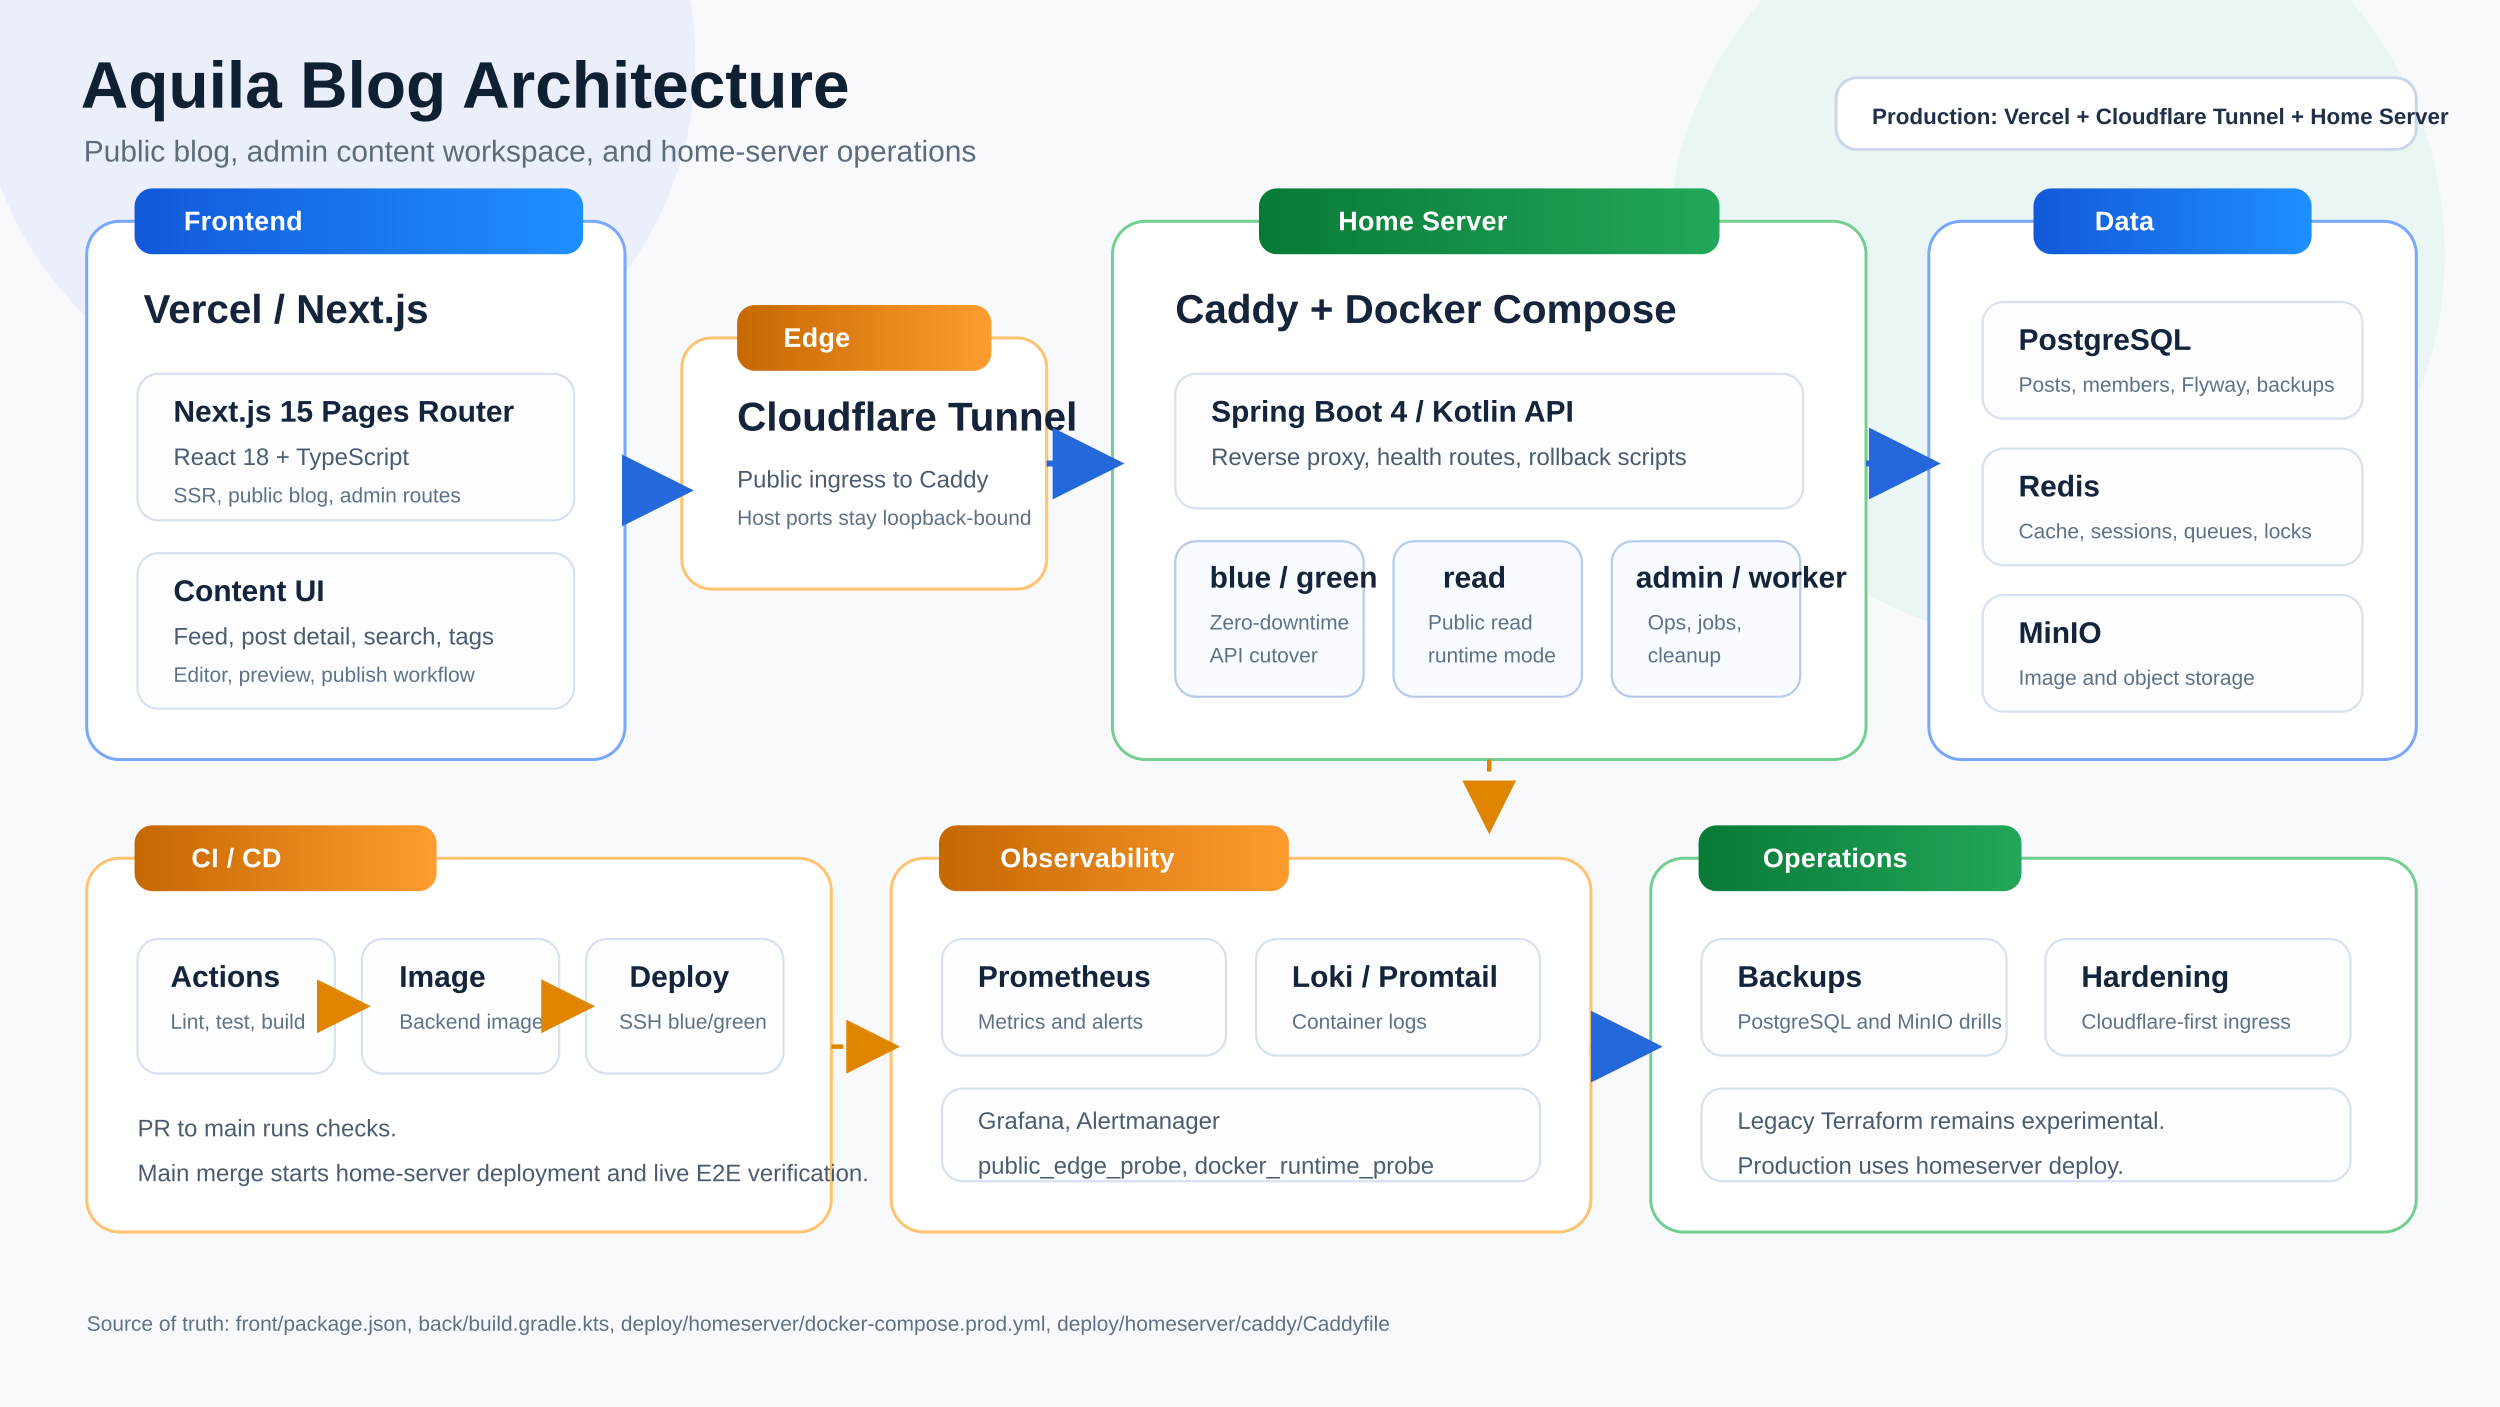
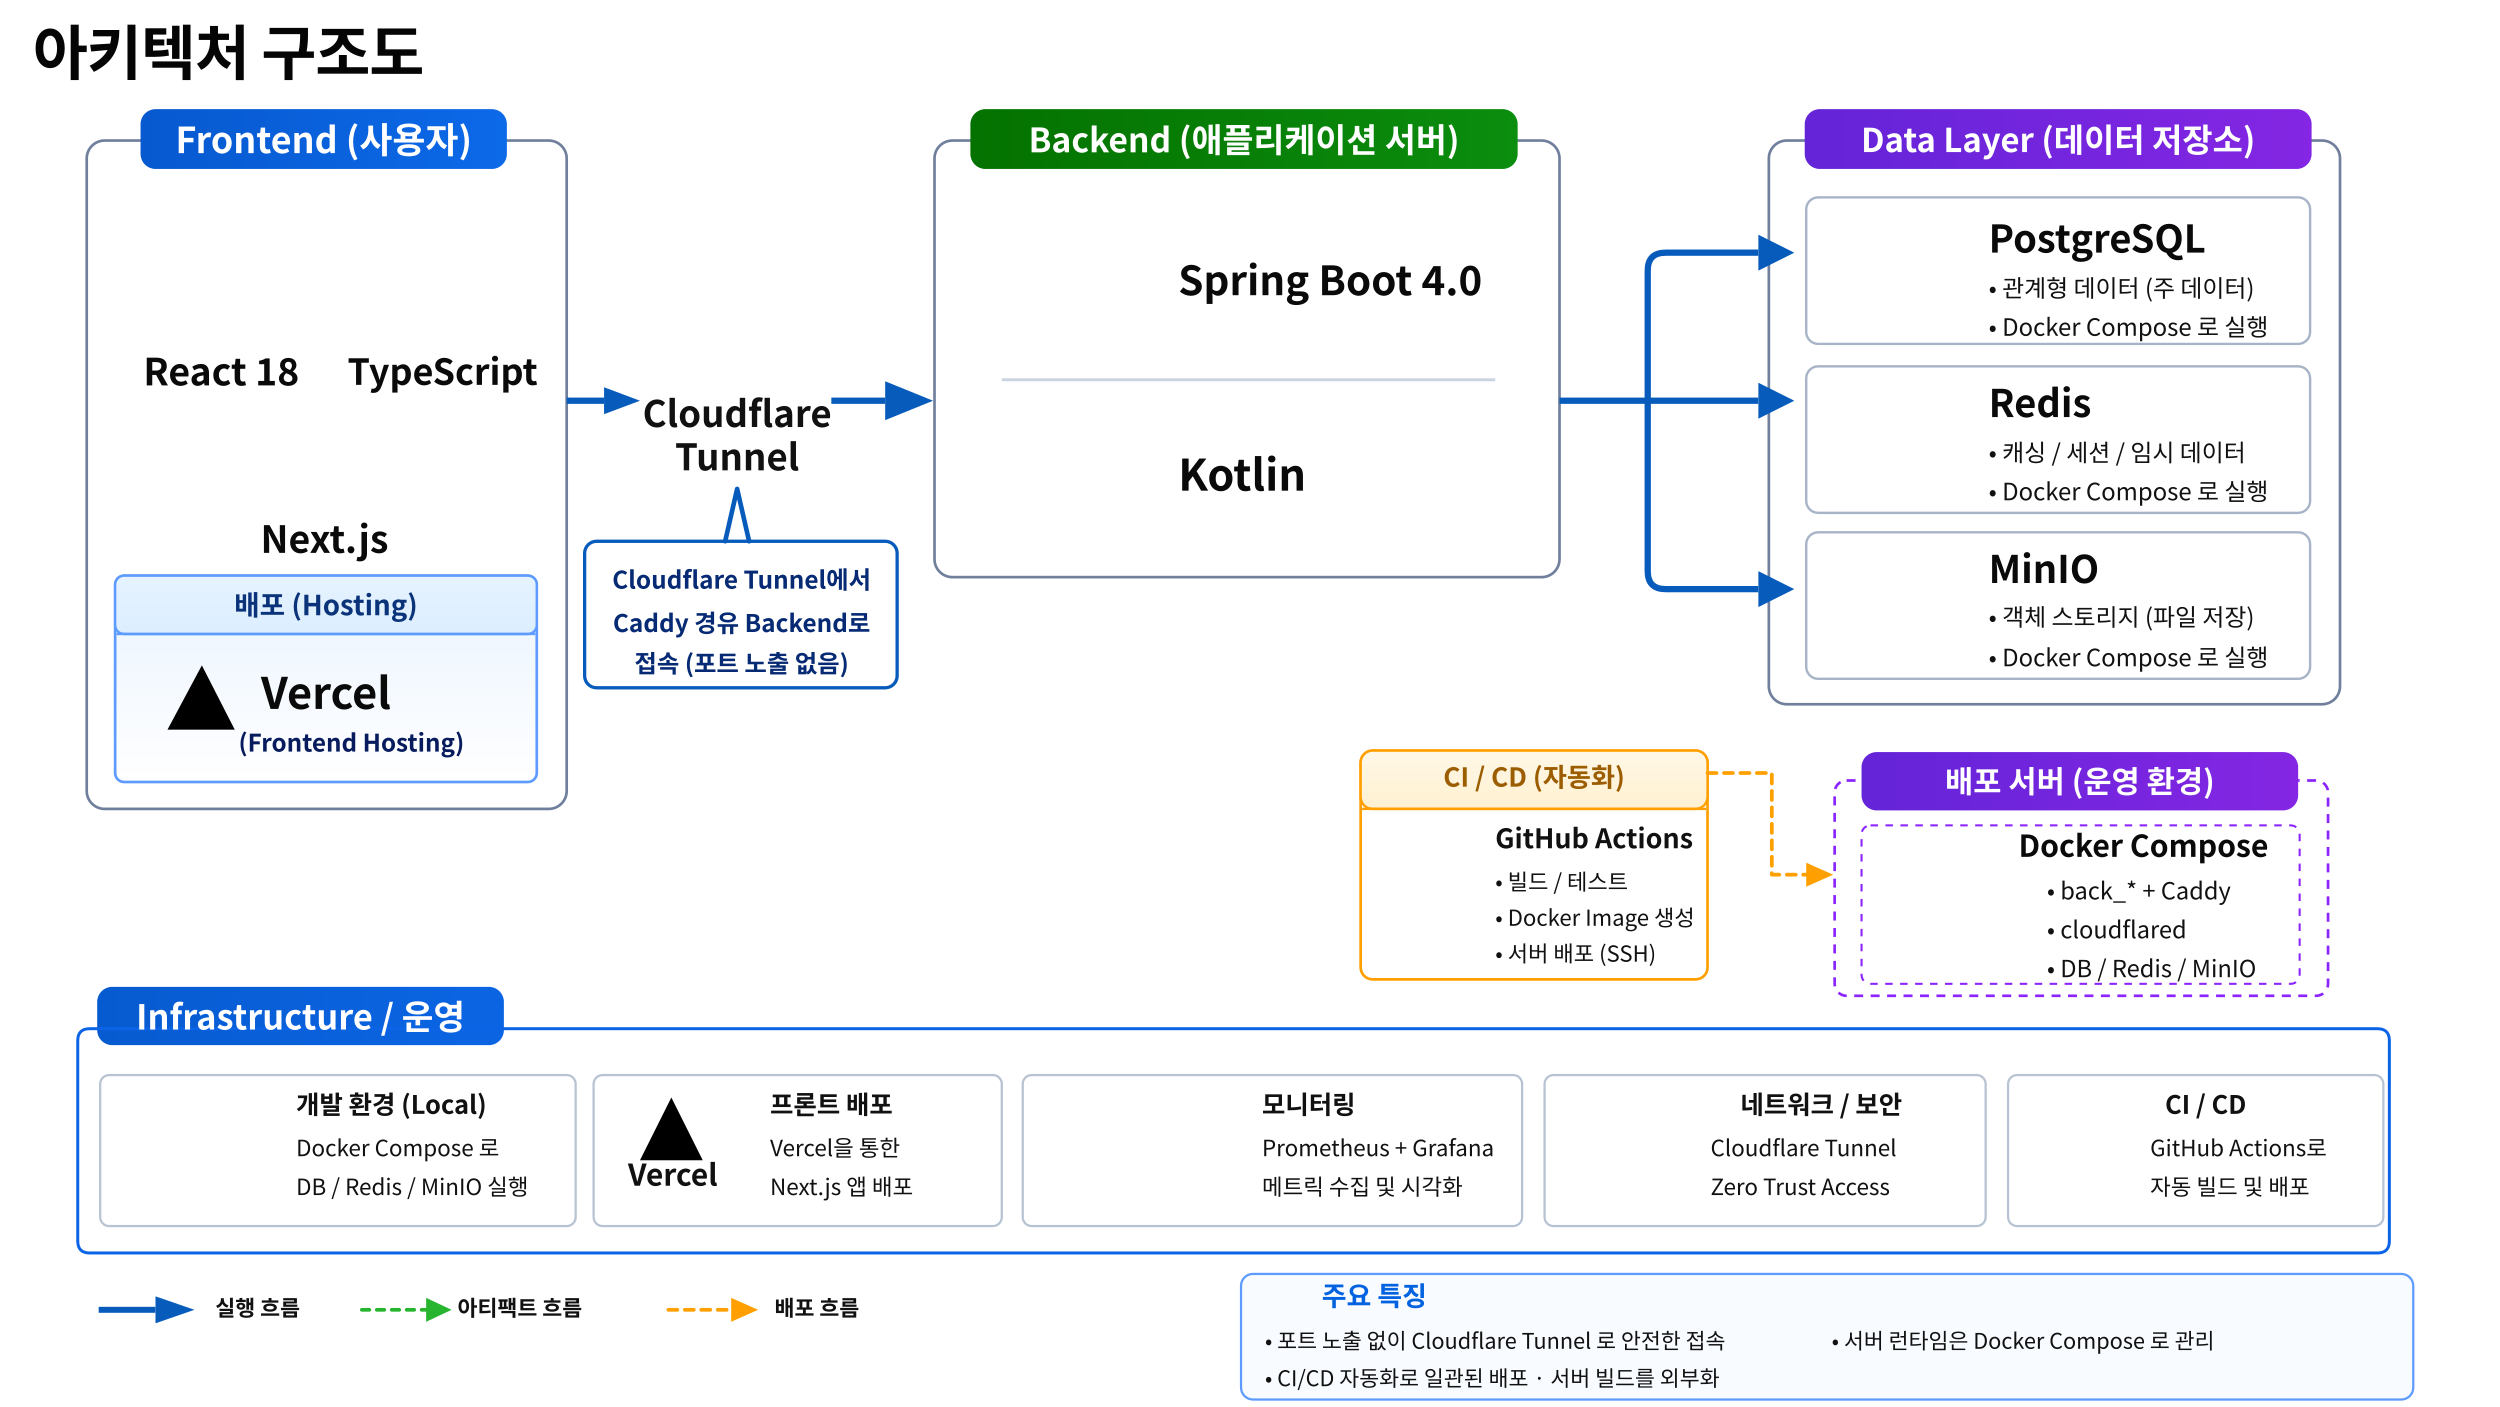
<svg xmlns="http://www.w3.org/2000/svg" width="1672" height="941" viewBox="0 0 1672 941" role="img" aria-labelledby="title desc">
  <defs>
+     <linearGradient id="blueHdr" x1="0" y1="0" x2="1" y2="0">
+       <stop offset="0" stop-color="#0759cf" />
+       <stop offset="1" stop-color="#0c69e8" />
+     </linearGradient>
+     <linearGradient id="greenHdr" x1="0" y1="0" x2="1" y2="0">
+       <stop offset="0" stop-color="#047200" />
+       <stop offset="1" stop-color="#0b8d0e" />
+     </linearGradient>
+     <linearGradient id="purpleHdr" x1="0" y1="0" x2="1" y2="0">
+       <stop offset="0" stop-color="#6424d8" />
+       <stop offset="1" stop-color="#8426e3" />
+     </linearGradient>
+     <linearGradient id="infraHdr" x1="0" y1="0" x2="1" y2="0">
+       <stop offset="0" stop-color="#075bd0" />
+       <stop offset="1" stop-color="#0b65e3" />
+     </linearGradient>
+     <linearGradient id="hostingFill" x1="0" y1="0" x2="0" y2="1">
+       <stop offset="0" stop-color="#e9f3ff" />
+       <stop offset="1" stop-color="#ffffff" />
+     </linearGradient>
+     <linearGradient id="hostingHead" x1="0" y1="0" x2="0" y2="1">
+       <stop offset="0" stop-color="#e6f3ff" />
+       <stop offset="1" stop-color="#dceeff" />
+     </linearGradient>
+     <linearGradient id="artifactFill" x1="0" y1="0" x2="0" y2="1">
+       <stop offset="0" stop-color="#fbfff8" />
+       <stop offset="1" stop-color="#f4fbf3" />
+     </linearGradient>
+     <linearGradient id="ciHead" x1="0" y1="0" x2="0" y2="1">
+       <stop offset="0" stop-color="#fff8e8" />
+       <stop offset="1" stop-color="#fff0d0" />
+     </linearGradient>
+     <linearGradient id="noteFill" x1="0" y1="0" x2="0" y2="1">
+       <stop offset="0" stop-color="#ffffff" />
+       <stop offset="1" stop-color="#f7fbff" />
+     </linearGradient>
+     <filter id="panelShadow" x="-6%" y="-6%" width="112%" height="112%">
+       <feGaussianBlur in="SourceAlpha" stdDeviation="1.2" result="blur" />
+       <feOffset in="blur" dx="0" dy="1.2" result="offset" />
+       <feFlood flood-color="#7188a8" flood-opacity="0.18" result="color" />
+       <feComposite in="color" in2="offset" operator="in" result="shadow" />
+       <feMerge>
+         <feMergeNode in="shadow" />
+         <feMergeNode in="SourceGraphic" />
+       </feMerge>
+     </filter>
+     <filter id="headerShadow" x="-10%" y="-10%" width="120%" height="125%">
+       <feGaussianBlur in="SourceAlpha" stdDeviation="1.2" result="blur" />
+       <feOffset in="blur" dx="0" dy="1.6" result="offset" />
+       <feFlood flood-color="#1d2d4d" flood-opacity="0.23" result="color" />
+       <feComposite in="color" in2="offset" operator="in" result="shadow" />
+       <feMerge>
+         <feMergeNode in="shadow" />
+         <feMergeNode in="SourceGraphic" />
+       </feMerge>
+     </filter>
    <style>
-       .bg{fill:#f7f9fc}
-       .panel{fill:#fff;stroke:#cbd7e6;stroke-width:2}
-       .panel-blue{stroke:#79a7ff}
-       .panel-green{stroke:#72cf90}
-       .panel-orange{stroke:#ffc36f}
-       .label{font:700 18px Arial,sans-serif;letter-spacing:.2px}
-       .title{font:800 44px Arial,sans-serif;fill:#102033}
-       .subtitle{font:500 20px Arial,sans-serif;fill:#5d6b7c}
-       .h2{font:800 27px Arial,sans-serif;fill:#15243a}
-       .h3{font:700 20px Arial,sans-serif;fill:#15243a}
-       .text{font:500 16px Arial,sans-serif;fill:#4c5b70}
-       .small{font:500 14px Arial,sans-serif;fill:#607086}
-       .mono{font:700 15px Arial,sans-serif;fill:#22314a}
-       .arrow{stroke:#2468db;stroke-width:4;fill:none;marker-end:url(#arrowHead)}
-       .dash{stroke:#df8500;stroke-width:3;stroke-dasharray:8 8;fill:none;marker-end:url(#deployHead)}
-       .runtime{fill:#f8fbff;stroke:#b8cbea;stroke-width:1.5}
-       .card{fill:#fbfdff;stroke:#d8e1ef;stroke-width:1.5}
-     </style>
-     <marker id="arrowHead" markerWidth="12" markerHeight="12" refX="10" refY="6" orient="auto">
-       <path d="M0,0 L12,6 L0,12 Z" fill="#2468db" />
-     </marker>
-     <marker id="deployHead" markerWidth="12" markerHeight="12" refX="10" refY="6" orient="auto">
-       <path d="M0,0 L12,6 L0,12 Z" fill="#df8500" />
-     </marker>
-     <linearGradient id="blue" x1="0" x2="1">
-       <stop offset="0" stop-color="#1259d9" />
-       <stop offset="1" stop-color="#1f8fff" />
-     </linearGradient>
-     <linearGradient id="green" x1="0" x2="1">
-       <stop offset="0" stop-color="#087a36" />
-       <stop offset="1" stop-color="#22a75a" />
-     </linearGradient>
-     <linearGradient id="orange" x1="0" x2="1">
-       <stop offset="0" stop-color="#c56800" />
-       <stop offset="1" stop-color="#ff9c2f" />
-     </linearGradient>
+     .txt, .title { font-family: 'Noto Sans CJK KR','Noto Sans KR','Apple SD Gothic Neo','Malgun Gothic',Arial,sans-serif; text-rendering: geometricPrecision; }
+     .title { letter-spacing: -0.7px; }
+     .panel { fill:#fff; stroke:#6f7f9c; stroke-width:1.8; filter:url(#panelShadow); }
+     .card { fill:#fff; stroke:#a7b3c7; stroke-width:1.6; }
+     .blueFlow { stroke:#075bbb; stroke-width:4.2; fill:none; stroke-linejoin:round; stroke-linecap:butt; }
+     .bluePlain { stroke:#075bbb; stroke-width:4.2; fill:none; stroke-linejoin:round; stroke-linecap:butt; }
+     .greenDash { stroke:#27b52f; stroke-width:2.2; stroke-dasharray:5 5; fill:none; stroke-linejoin:round; stroke-linecap:round; }
+     .greenDashPlain { stroke:#27b52f; stroke-width:2.2; stroke-dasharray:5 5; fill:none; stroke-linejoin:round; stroke-linecap:round; }
+     .orangeDash { stroke:#ffa000; stroke-width:2.5; stroke-dasharray:6 5; fill:none; stroke-linejoin:round; stroke-linecap:round; }
+     .orangeDashPlain { stroke:#ffa000; stroke-width:2.5; stroke-dasharray:6 5; fill:none; stroke-linejoin:round; stroke-linecap:round; }
+   </style>
  </defs>
-   <rect class="bg" width="1672" height="941" />
-   <circle cx="225" cy="40" r="240" fill="#2e5bff" opacity=".06" />
-   <circle cx="1375" cy="170" r="260" fill="#22c55e" opacity=".06" />
-   <text x="54" y="72" class="title">Aquila Blog Architecture</text>
-   <text x="56" y="108" class="subtitle">Public blog, admin content workspace, and home-server operations</text>
-   <rect x="1228" y="52" width="388" height="48" rx="14" class="panel" />
-   <text x="1252" y="83" class="mono">Production: Vercel + Cloudflare Tunnel + Home Server</text>
-   <rect x="58" y="148" width="360" height="360" rx="22" class="panel panel-blue" />
-   <rect x="90" y="126" width="300" height="44" rx="12" fill="url(#blue)" />
-   <text x="123" y="154" class="label" fill="#fff">Frontend</text>
-   <text x="96" y="216" class="h2">Vercel / Next.js</text>
-   <rect x="92" y="250" width="292" height="98" rx="14" class="card" />
-   <text x="116" y="282" class="h3">Next.js 15 Pages Router</text>
-   <text x="116" y="311" class="text">React 18 + TypeScript</text>
-   <text x="116" y="336" class="small">SSR, public blog, admin routes</text>
-   <rect x="92" y="370" width="292" height="104" rx="14" class="card" />
-   <text x="116" y="402" class="h3">Content UI</text>
-   <text x="116" y="431" class="text">Feed, post detail, search, tags</text>
-   <text x="116" y="456" class="small">Editor, preview, publish workflow</text>
-   <rect x="456" y="226" width="244" height="168" rx="20" class="panel panel-orange" />
-   <rect x="493" y="204" width="170" height="44" rx="12" fill="url(#orange)" />
-   <text x="524" y="232" class="label" fill="#fff">Edge</text>
-   <text x="493" y="288" class="h2">Cloudflare Tunnel</text>
-   <text x="493" y="326" class="text">Public ingress to Caddy</text>
-   <text x="493" y="351" class="small">Host ports stay loopback-bound</text>
-   <rect x="744" y="148" width="504" height="360" rx="22" class="panel panel-green" />
-   <rect x="842" y="126" width="308" height="44" rx="12" fill="url(#green)" />
-   <text x="895" y="154" class="label" fill="#fff">Home Server</text>
-   <text x="786" y="216" class="h2">Caddy + Docker Compose</text>
-   <rect x="786" y="250" width="420" height="90" rx="14" class="card" />
-   <text x="810" y="282" class="h3">Spring Boot 4 / Kotlin API</text>
-   <text x="810" y="311" class="text">Reverse proxy, health routes, rollback scripts</text>
-   <rect x="786" y="362" width="126" height="104" rx="14" class="runtime" />
-   <text x="809" y="393" class="h3">blue / green</text>
-   <text x="809" y="421" class="small">Zero-downtime</text>
-   <text x="809" y="443" class="small">API cutover</text>
-   <rect x="932" y="362" width="126" height="104" rx="14" class="runtime" />
-   <text x="965" y="393" class="h3">read</text>
-   <text x="955" y="421" class="small">Public read</text>
-   <text x="955" y="443" class="small">runtime mode</text>
-   <rect x="1078" y="362" width="126" height="104" rx="14" class="runtime" />
-   <text x="1094" y="393" class="h3">admin / worker</text>
-   <text x="1102" y="421" class="small">Ops, jobs,</text>
-   <text x="1102" y="443" class="small">cleanup</text>
-   <rect x="1290" y="148" width="326" height="360" rx="22" class="panel panel-blue" />
-   <rect x="1360" y="126" width="186" height="44" rx="12" fill="url(#blue)" />
-   <text x="1401" y="154" class="label" fill="#fff">Data</text>
-   <rect x="1326" y="202" width="254" height="78" rx="14" class="card" />
-   <text x="1350" y="234" class="h3">PostgreSQL</text>
-   <text x="1350" y="262" class="small">Posts, members, Flyway, backups</text>
-   <rect x="1326" y="300" width="254" height="78" rx="14" class="card" />
-   <text x="1350" y="332" class="h3">Redis</text>
-   <text x="1350" y="360" class="small">Cache, sessions, queues, locks</text>
-   <rect x="1326" y="398" width="254" height="78" rx="14" class="card" />
-   <text x="1350" y="430" class="h3">MinIO</text>
-   <text x="1350" y="458" class="small">Image and object storage</text>
-   <path d="M418 328 H456" class="arrow" />
-   <path d="M700 310 H744" class="arrow" />
-   <path d="M1248 310 H1290" class="arrow" />
-   <rect x="58" y="574" width="498" height="250" rx="22" class="panel panel-orange" />
-   <rect x="90" y="552" width="202" height="44" rx="12" fill="url(#orange)" />
-   <text x="128" y="580" class="label" fill="#fff">CI / CD</text>
-   <rect x="92" y="628" width="132" height="90" rx="14" class="card" />
-   <text x="114" y="660" class="h3">Actions</text>
-   <text x="114" y="688" class="small">Lint, test, build</text>
-   <rect x="242" y="628" width="132" height="90" rx="14" class="card" />
-   <text x="267" y="660" class="h3">Image</text>
-   <text x="267" y="688" class="small">Backend image</text>
-   <rect x="392" y="628" width="132" height="90" rx="14" class="card" />
-   <text x="421" y="660" class="h3">Deploy</text>
-   <text x="414" y="688" class="small">SSH blue/green</text>
-   <text x="92" y="760" class="text">PR to main runs checks.</text>
-   <text x="92" y="790" class="text">Main merge starts home-server deployment and live E2E verification.</text>
-   <path d="M224 673 H242" class="dash" />
-   <path d="M374 673 H392" class="dash" />
-   <rect x="596" y="574" width="468" height="250" rx="22" class="panel panel-orange" />
-   <rect x="628" y="552" width="234" height="44" rx="12" fill="url(#orange)" />
-   <text x="669" y="580" class="label" fill="#fff">Observability</text>
-   <rect x="630" y="628" width="190" height="78" rx="14" class="card" />
-   <text x="654" y="660" class="h3">Prometheus</text>
-   <text x="654" y="688" class="small">Metrics and alerts</text>
-   <rect x="840" y="628" width="190" height="78" rx="14" class="card" />
-   <text x="864" y="660" class="h3">Loki / Promtail</text>
-   <text x="864" y="688" class="small">Container logs</text>
-   <rect x="630" y="728" width="400" height="62" rx="14" class="card" />
-   <text x="654" y="755" class="text">Grafana, Alertmanager</text>
-   <text x="654" y="785" class="text">public_edge_probe, docker_runtime_probe</text>
-   <rect x="1104" y="574" width="512" height="250" rx="22" class="panel panel-green" />
-   <rect x="1136" y="552" width="216" height="44" rx="12" fill="url(#green)" />
-   <text x="1179" y="580" class="label" fill="#fff">Operations</text>
-   <rect x="1138" y="628" width="204" height="78" rx="14" class="card" />
-   <text x="1162" y="660" class="h3">Backups</text>
-   <text x="1162" y="688" class="small">PostgreSQL and MinIO drills</text>
-   <rect x="1368" y="628" width="204" height="78" rx="14" class="card" />
-   <text x="1392" y="660" class="h3">Hardening</text>
-   <text x="1392" y="688" class="small">Cloudflare-first ingress</text>
-   <rect x="1138" y="728" width="434" height="62" rx="14" class="card" />
-   <text x="1162" y="755" class="text">Legacy Terraform remains experimental.</text>
-   <text x="1162" y="785" class="text">Production uses homeserver deploy.</text>
-   <path d="M996 508 V552" class="dash" />
-   <path d="M556 700 H596" class="dash" />
-   <path d="M1064 700 H1104" class="arrow" />
-   <text x="58" y="890" class="small">Source of truth: front/package.json, back/build.gradle.kts, deploy/homeserver/docker-compose.prod.yml, deploy/homeserver/caddy/Caddyfile</text>
+   <rect x="0" y="0" width="1672" height="941" fill="#ffffff" stroke="none" stroke-width="0" />
+   <text class="title" x="22" y="36" font-size="40" font-weight="900" fill="#050505" text-anchor="start" dominant-baseline="middle">아키텍처 구조도</text>
+   <rect x="58" y="94" width="321" height="447" rx="12" ry="12" fill="#fff" stroke="#6f7f9c" stroke-width="1.8" />
+   <rect x="94" y="73" width="245" height="40" rx="10" ry="10" fill="url(#blueHdr)" stroke="none" stroke-width="0" />
+   <text class="txt" x="216.5" y="94.0" font-size="24" font-weight="800" fill="#fff" text-anchor="middle" dominant-baseline="middle">Frontend (사용자)</text>
+   <text class="txt" x="148" y="249" font-size="25" font-weight="800" fill="#0a0a0a" text-anchor="middle" dominant-baseline="middle">React 18</text>
+   <text class="txt" x="296" y="249" font-size="24" font-weight="800" fill="#0a0a0a" text-anchor="middle" dominant-baseline="middle">TypeScript</text>
+   <text class="txt" x="217" y="361" font-size="25" font-weight="800" fill="#0a0a0a" text-anchor="middle" dominant-baseline="middle">Next.js</text>
+   <rect x="77" y="385" width="282" height="138" rx="6" ry="6" fill="url(#hostingFill)" stroke="#5d9bff" stroke-width="1.8" />
+   <rect x="77" y="385" width="282" height="39" rx="6" ry="6" fill="url(#hostingHead)" stroke="#5d9bff" stroke-width="1.6" />
+   <line x1="78" y1="424" x2="358" y2="424" stroke="#5d9bff" stroke-width="1.6" stroke-linecap="butt" />
+   <text class="txt" x="218" y="405" font-size="18.5" font-weight="800" fill="#0b337a" text-anchor="middle" dominant-baseline="middle">배포 (Hosting)</text>
+   <path d="M135 445 L157 488 L112 488 Z" fill="#000" stroke="none" stroke-width="1" />
+   <text class="txt" x="218" y="464" font-size="29" font-weight="800" fill="#0a0a0a" text-anchor="middle" dominant-baseline="middle">Vercel</text>
+   <text class="txt" x="235" y="497" font-size="16.2" font-weight="800" fill="#071b5d" text-anchor="middle" dominant-baseline="middle">(Frontend Hosting)</text>
+   <path d="M379 268 H404" fill="none" stroke="#075bbb" stroke-width="4.2" stroke-linecap="butt" />
+   <path d="M404 259 L428 268 L404 277 Z" fill="#075bbb" stroke="none" />
+   <text class="txt" x="493" y="277" font-size="24.5" font-weight="800" fill="#111" text-anchor="middle" dominant-baseline="middle">Cloudflare</text>
+   <text class="txt" x="493" y="306" font-size="24.5" font-weight="800" fill="#111" text-anchor="middle" dominant-baseline="middle">Tunnel</text>
+   <path d="M556 268 H592" fill="none" stroke="#075bbb" stroke-width="4.2" stroke-linecap="butt" />
+   <path d="M592 255 L624 268 L592 281 Z" fill="#075bbb" stroke="none" />
+   <rect x="391" y="362" width="209" height="98" rx="8" ry="8" fill="#fff" stroke="#075bbb" stroke-width="2.2" />
+   <path d="M485 362 L493 327 L501 362" fill="none" stroke="#075bbb" stroke-width="3.1" stroke-linecap="round" stroke-linejoin="round" />
+   <text class="txt" x="496" y="388" font-size="16.3" font-weight="800" fill="#062a73" text-anchor="middle" dominant-baseline="middle">Cloudflare Tunnel에서</text>
+   <text class="txt" x="496" y="417" font-size="16.3" font-weight="800" fill="#062a73" text-anchor="middle" dominant-baseline="middle">Caddy 경유 Backend로</text>
+   <text class="txt" x="496" y="444" font-size="16.3" font-weight="800" fill="#062a73" text-anchor="middle" dominant-baseline="middle">접속 (포트 노출 없음)</text>
+   <rect x="625" y="94" width="418" height="292" rx="12" ry="12" fill="#fff" stroke="#6f7f9c" stroke-width="1.8" />
+   <rect x="649" y="73" width="366" height="40" rx="10" ry="10" fill="url(#greenHdr)" stroke="none" stroke-width="0" />
+   <text class="txt" x="832.0" y="94.0" font-size="22.5" font-weight="800" fill="#fff" text-anchor="middle" dominant-baseline="middle">Backend (애플리케이션 서버)</text>
+   <text class="txt" x="788" y="188" font-size="27" font-weight="800" fill="#0a0a0a" text-anchor="start" dominant-baseline="middle">Spring Boot 4.0</text>
+   <line x1="670" y1="254" x2="1000" y2="254" stroke="#cbd4e1" stroke-width="2.0" stroke-linecap="butt" />
+   <text class="txt" x="788" y="318" font-size="29" font-weight="800" fill="#0a0a0a" text-anchor="start" dominant-baseline="middle">Kotlin</text>
+   <rect x="1183" y="94" width="382" height="377" rx="12" ry="12" fill="#fff" stroke="#6f7f9c" stroke-width="1.8" />
+   <rect x="1207" y="73" width="339" height="40" rx="10" ry="10" fill="url(#purpleHdr)" stroke="none" stroke-width="0" />
+   <text class="txt" x="1376.5" y="94.0" font-size="22" font-weight="800" fill="#fff" text-anchor="middle" dominant-baseline="middle">Data Layer (데이터 저장소)</text>
+   <rect x="1208" y="132" width="337" height="98" rx="8" ry="8" fill="#fff" stroke="#a7b3c7" stroke-width="1.6" />
+   <rect x="1208" y="245" width="337" height="98" rx="8" ry="8" fill="#fff" stroke="#a7b3c7" stroke-width="1.6" />
+   <rect x="1208" y="356" width="337" height="98" rx="8" ry="8" fill="#fff" stroke="#a7b3c7" stroke-width="1.6" />
+   <g id="flow-backend-to-data" shape-rendering="geometricPrecision">
+     <path d="M1043 268 H1102" fill="none" stroke="#075bbb" stroke-width="4.2" stroke-linecap="butt" />
+     <path d="M1102 268 V181 Q1102 169 1114 169 H1176" fill="none" stroke="#075bbb" stroke-width="4.2" stroke-linecap="butt" stroke-linejoin="round" />
+     <path d="M1102 268 H1176" fill="none" stroke="#075bbb" stroke-width="4.2" stroke-linecap="butt" />
+     <path d="M1102 268 V382 Q1102 394 1114 394 H1176" fill="none" stroke="#075bbb" stroke-width="4.2" stroke-linecap="butt" stroke-linejoin="round" />
+     <path d="M1176 157 L1200 169 L1176 181 Z" fill="#075bbb" stroke="none" />
+     <path d="M1176 256 L1200 268 L1176 280 Z" fill="#075bbb" stroke="none" />
+     <path d="M1176 382 L1200 394 L1176 406 Z" fill="#075bbb" stroke="none" />
+   </g>
+   <text class="txt" x="1330" y="160" font-size="25.5" font-weight="800" fill="#0a0a0a" text-anchor="start" dominant-baseline="middle">PostgreSQL</text>
+   <text class="txt" x="1330" y="193" font-size="16" font-weight="500" fill="#111" text-anchor="start" dominant-baseline="middle">• 관계형 데이터 (주 데이터)</text>
+   <text class="txt" x="1330" y="219" font-size="16" font-weight="500" fill="#111" text-anchor="start" dominant-baseline="middle">• Docker Compose 로 실행</text>
+   <text class="txt" x="1330" y="270" font-size="25.5" font-weight="800" fill="#0a0a0a" text-anchor="start" dominant-baseline="middle">Redis</text>
+   <text class="txt" x="1330" y="303" font-size="16" font-weight="500" fill="#111" text-anchor="start" dominant-baseline="middle">• 캐싱 / 세션 / 임시 데이터</text>
+   <text class="txt" x="1330" y="329" font-size="16" font-weight="500" fill="#111" text-anchor="start" dominant-baseline="middle">• Docker Compose 로 실행</text>
+   <text class="txt" x="1330" y="381" font-size="25.5" font-weight="800" fill="#0a0a0a" text-anchor="start" dominant-baseline="middle">MinIO</text>
+   <text class="txt" x="1330" y="413" font-size="16" font-weight="500" fill="#111" text-anchor="start" dominant-baseline="middle">• 객체 스토리지 (파일 저장)</text>
+   <text class="txt" x="1330" y="440" font-size="16" font-weight="500" fill="#111" text-anchor="start" dominant-baseline="middle">• Docker Compose 로 실행</text>
+   <rect x="910" y="502" width="232" height="153" rx="8" ry="8" fill="#fff" stroke="#ff9f00" stroke-width="1.8" />
+   <rect x="910" y="502" width="232" height="39" rx="8" ry="8" fill="url(#ciHead)" stroke="#ff9f00" stroke-width="1.6" />
+   <line x1="911" y1="541" x2="1141" y2="541" stroke="#ff9f00" stroke-width="1.6" stroke-linecap="butt" />
+   <text class="txt" x="1026" y="520" font-size="17.5" font-weight="800" fill="#9b5d00" text-anchor="middle" dominant-baseline="middle">CI / CD (자동화)</text>
+   <text class="txt" x="1000" y="561" font-size="18" font-weight="800" fill="#111" text-anchor="start" dominant-baseline="middle">GitHub Actions</text>
+   <text class="txt" x="1000" y="590" font-size="14.8" font-weight="500" fill="#111" text-anchor="start" dominant-baseline="middle">• 빌드 / 테스트</text>
+   <text class="txt" x="1000" y="614" font-size="14.8" font-weight="500" fill="#111" text-anchor="start" dominant-baseline="middle">• Docker Image 생성</text>
+   <text class="txt" x="1000" y="638" font-size="14.8" font-weight="500" fill="#111" text-anchor="start" dominant-baseline="middle">• 서버 배포 (SSH)</text>
+   <path d="M1142 517 H1185 V585 H1208" fill="none" stroke="#ffa000" stroke-width="2.5" stroke-dasharray="6 5" stroke-linecap="round" stroke-linejoin="round" />
+   <path d="M1208 577 L1226 585 L1208 593 Z" fill="#ffa000" stroke="none" />
+   <rect x="1227" y="522" width="330" height="144" rx="8" ry="8" fill="none" stroke="#8b24ff" stroke-width="1.8" stroke-dasharray="6 5" />
+   <rect x="1245" y="503" width="292" height="39" rx="10" ry="10" fill="url(#purpleHdr)" stroke="none" stroke-width="0" />
+   <text class="txt" x="1391" y="523" font-size="20.5" font-weight="800" fill="#fff" text-anchor="middle" dominant-baseline="middle">배포 서버 (운영 환경)</text>
+   <rect x="1245" y="552" width="293" height="106" rx="6" ry="6" fill="none" stroke="#8b24ff" stroke-width="1.4" stroke-dasharray="5 5" />
+   <text class="txt" x="1350" y="566" font-size="20.2" font-weight="800" fill="#0a0a0a" text-anchor="start" dominant-baseline="middle">Docker Compose</text>
+   <text class="txt" x="1369" y="596" font-size="15.8" font-weight="500" fill="#111" text-anchor="start" dominant-baseline="middle">• back_* + Caddy</text>
+   <text class="txt" x="1369" y="622" font-size="15.8" font-weight="500" fill="#111" text-anchor="start" dominant-baseline="middle">• cloudflared</text>
+   <text class="txt" x="1369" y="648" font-size="15.8" font-weight="500" fill="#111" text-anchor="start" dominant-baseline="middle">• DB / Redis / MinIO</text>
+   <rect x="52" y="688" width="1546" height="150" rx="8" ry="8" fill="#fff" stroke="none" />
+   <rect x="65" y="660" width="272" height="39" rx="10" ry="10" fill="url(#infraHdr)" stroke="none" stroke-width="0" />
+   <path d="M65 688 H337 M337 688 H1590 Q1598 688 1598 696 V830 Q1598 838 1590 838 H60 Q52 838 52 830 V696 Q52 688 60 688 H65" fill="none" stroke="#0b63e5" stroke-width="2.0" stroke-linecap="round" stroke-linejoin="round" />
+   <text class="txt" x="201.0" y="680.5" font-size="23" font-weight="800" fill="#fff" text-anchor="middle" dominant-baseline="middle">Infrastructure / 운영</text>
+   <rect x="67" y="719" width="318" height="101" rx="6" ry="6" fill="#fff" stroke="#b7c2d2" stroke-width="1.5" />
+   <rect x="397" y="719" width="273" height="101" rx="6" ry="6" fill="#fff" stroke="#b7c2d2" stroke-width="1.5" />
+   <rect x="684" y="719" width="334" height="101" rx="6" ry="6" fill="#fff" stroke="#b7c2d2" stroke-width="1.5" />
+   <rect x="1033" y="719" width="295" height="101" rx="6" ry="6" fill="#fff" stroke="#b7c2d2" stroke-width="1.5" />
+   <rect x="1343" y="719" width="251" height="101" rx="6" ry="6" fill="#fff" stroke="#b7c2d2" stroke-width="1.5" />
+   <text class="txt" x="198" y="739" font-size="17" font-weight="800" fill="#111" text-anchor="start" dominant-baseline="middle">개발 환경 (Local)</text>
+   <text class="txt" x="198" y="768" font-size="15" font-weight="500" fill="#111" text-anchor="start" dominant-baseline="middle">Docker Compose 로</text>
+   <text class="txt" x="198" y="794" font-size="15" font-weight="500" fill="#111" text-anchor="start" dominant-baseline="middle">DB / Redis / MinIO 실행</text>
+   <path d="M449 734 L470 776 L428 776 Z" fill="#000" stroke="none" stroke-width="1" />
+   <text class="txt" x="420" y="786" font-size="20" font-weight="800" fill="#111" text-anchor="start" dominant-baseline="middle">Vercel</text>
+   <text class="txt" x="515" y="739" font-size="17" font-weight="800" fill="#111" text-anchor="start" dominant-baseline="middle">프론트 배포</text>
+   <text class="txt" x="515" y="768" font-size="15" font-weight="500" fill="#111" text-anchor="start" dominant-baseline="middle">Vercel을 통한</text>
+   <text class="txt" x="515" y="794" font-size="15" font-weight="500" fill="#111" text-anchor="start" dominant-baseline="middle">Next.js 앱 배포</text>
+   <text class="txt" x="844" y="739" font-size="17" font-weight="800" fill="#111" text-anchor="start" dominant-baseline="middle">모니터링</text>
+   <text class="txt" x="844" y="768" font-size="15" font-weight="500" fill="#111" text-anchor="start" dominant-baseline="middle">Prometheus + Grafana</text>
+   <text class="txt" x="844" y="794" font-size="15" font-weight="500" fill="#111" text-anchor="start" dominant-baseline="middle">메트릭 수집 및 시각화</text>
+   <text class="txt" x="1164" y="739" font-size="17" font-weight="800" fill="#111" text-anchor="start" dominant-baseline="middle">네트워크 / 보안</text>
+   <text class="txt" x="1144" y="768" font-size="15" font-weight="500" fill="#111" text-anchor="start" dominant-baseline="middle">Cloudflare Tunnel</text>
+   <text class="txt" x="1144" y="794" font-size="15" font-weight="500" fill="#111" text-anchor="start" dominant-baseline="middle">Zero Trust Access</text>
+   <text class="txt" x="1448" y="739" font-size="17" font-weight="800" fill="#111" text-anchor="start" dominant-baseline="middle">CI / CD</text>
+   <text class="txt" x="1438" y="768" font-size="15" font-weight="500" fill="#111" text-anchor="start" dominant-baseline="middle">GitHub Actions로</text>
+   <text class="txt" x="1438" y="794" font-size="15" font-weight="500" fill="#111" text-anchor="start" dominant-baseline="middle">자동 빌드 및 배포</text>
+   <path d="M66 876 H104" fill="none" stroke="#075bbb" stroke-width="4.0" stroke-linecap="butt" />
+   <path d="M104 867 L130 876 L104 885 Z" fill="#075bbb" stroke="none" />
+   <text class="txt" x="144" y="875" font-size="14.5" font-weight="800" fill="#111" text-anchor="start" dominant-baseline="middle">실행 흐름</text>
+   <path d="M242 876 H285" fill="none" stroke="#27b52f" stroke-width="2.5" stroke-dasharray="5 5" stroke-linecap="round" />
+   <path d="M285 868 L302 876 L285 884 Z" fill="#27b52f" stroke="none" />
+   <text class="txt" x="306" y="875" font-size="14.5" font-weight="800" fill="#111" text-anchor="start" dominant-baseline="middle">아티팩트 흐름</text>
+   <path d="M447 876 H489" fill="none" stroke="#ffa000" stroke-width="2.5" stroke-dasharray="6 5" stroke-linecap="round" />
+   <path d="M489 868 L507 876 L489 884 Z" fill="#ffa000" stroke="none" />
+   <text class="txt" x="518" y="875" font-size="14.5" font-weight="800" fill="#111" text-anchor="start" dominant-baseline="middle">배포 흐름</text>
+   <rect x="830" y="852" width="784" height="84" rx="8" ry="8" fill="#f8fbff" stroke="#5d9bff" stroke-width="1.5" />
+   <text class="txt" x="884" y="867" font-size="18" font-weight="800" fill="#0262e0" text-anchor="start" dominant-baseline="middle">주요 특징</text>
+   <text class="txt" x="846" y="897" font-size="14.5" font-weight="500" fill="#111" text-anchor="start" dominant-baseline="middle">• 포트 노출 없이 Cloudflare Tunnel 로 안전한 접속</text>
+   <text class="txt" x="846" y="922" font-size="14.5" font-weight="500" fill="#111" text-anchor="start" dominant-baseline="middle">• CI/CD 자동화로 일관된 배포 · 서버 빌드를 외부화</text>
+   <text class="txt" x="1225" y="897" font-size="14.5" font-weight="500" fill="#111" text-anchor="start" dominant-baseline="middle">• 서버 런타임은 Docker Compose 로 관리</text>
</svg>
